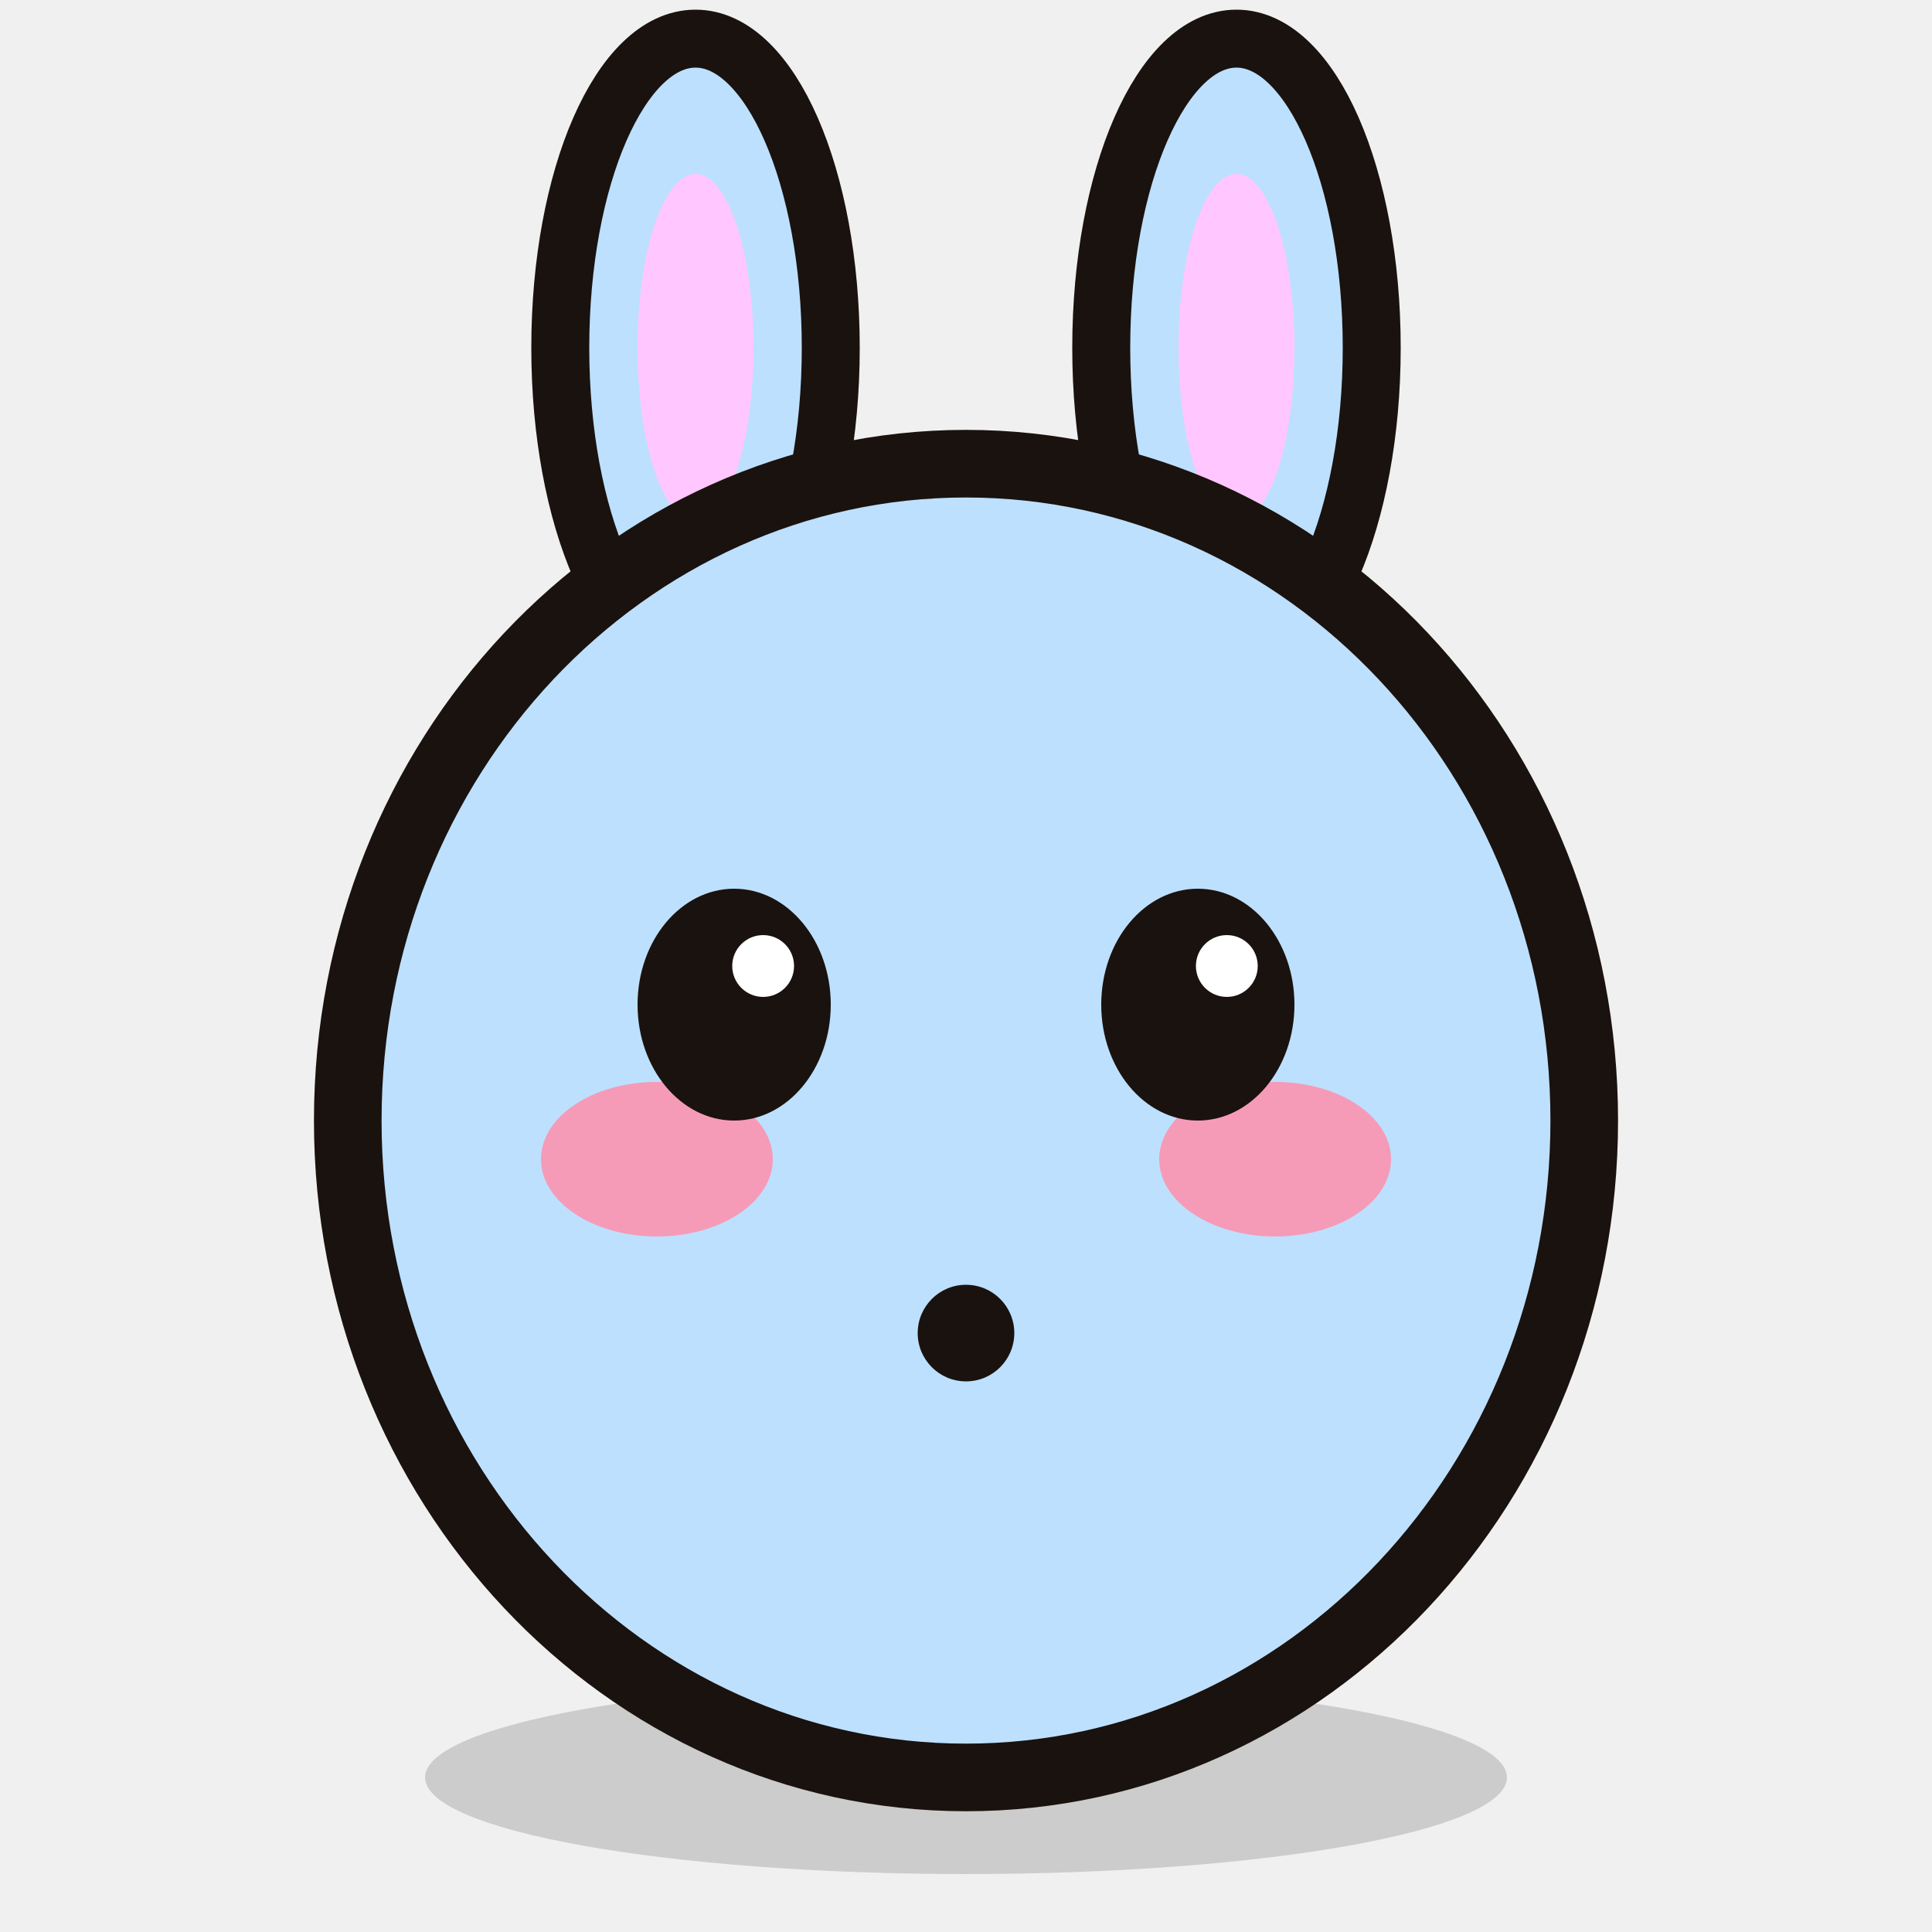
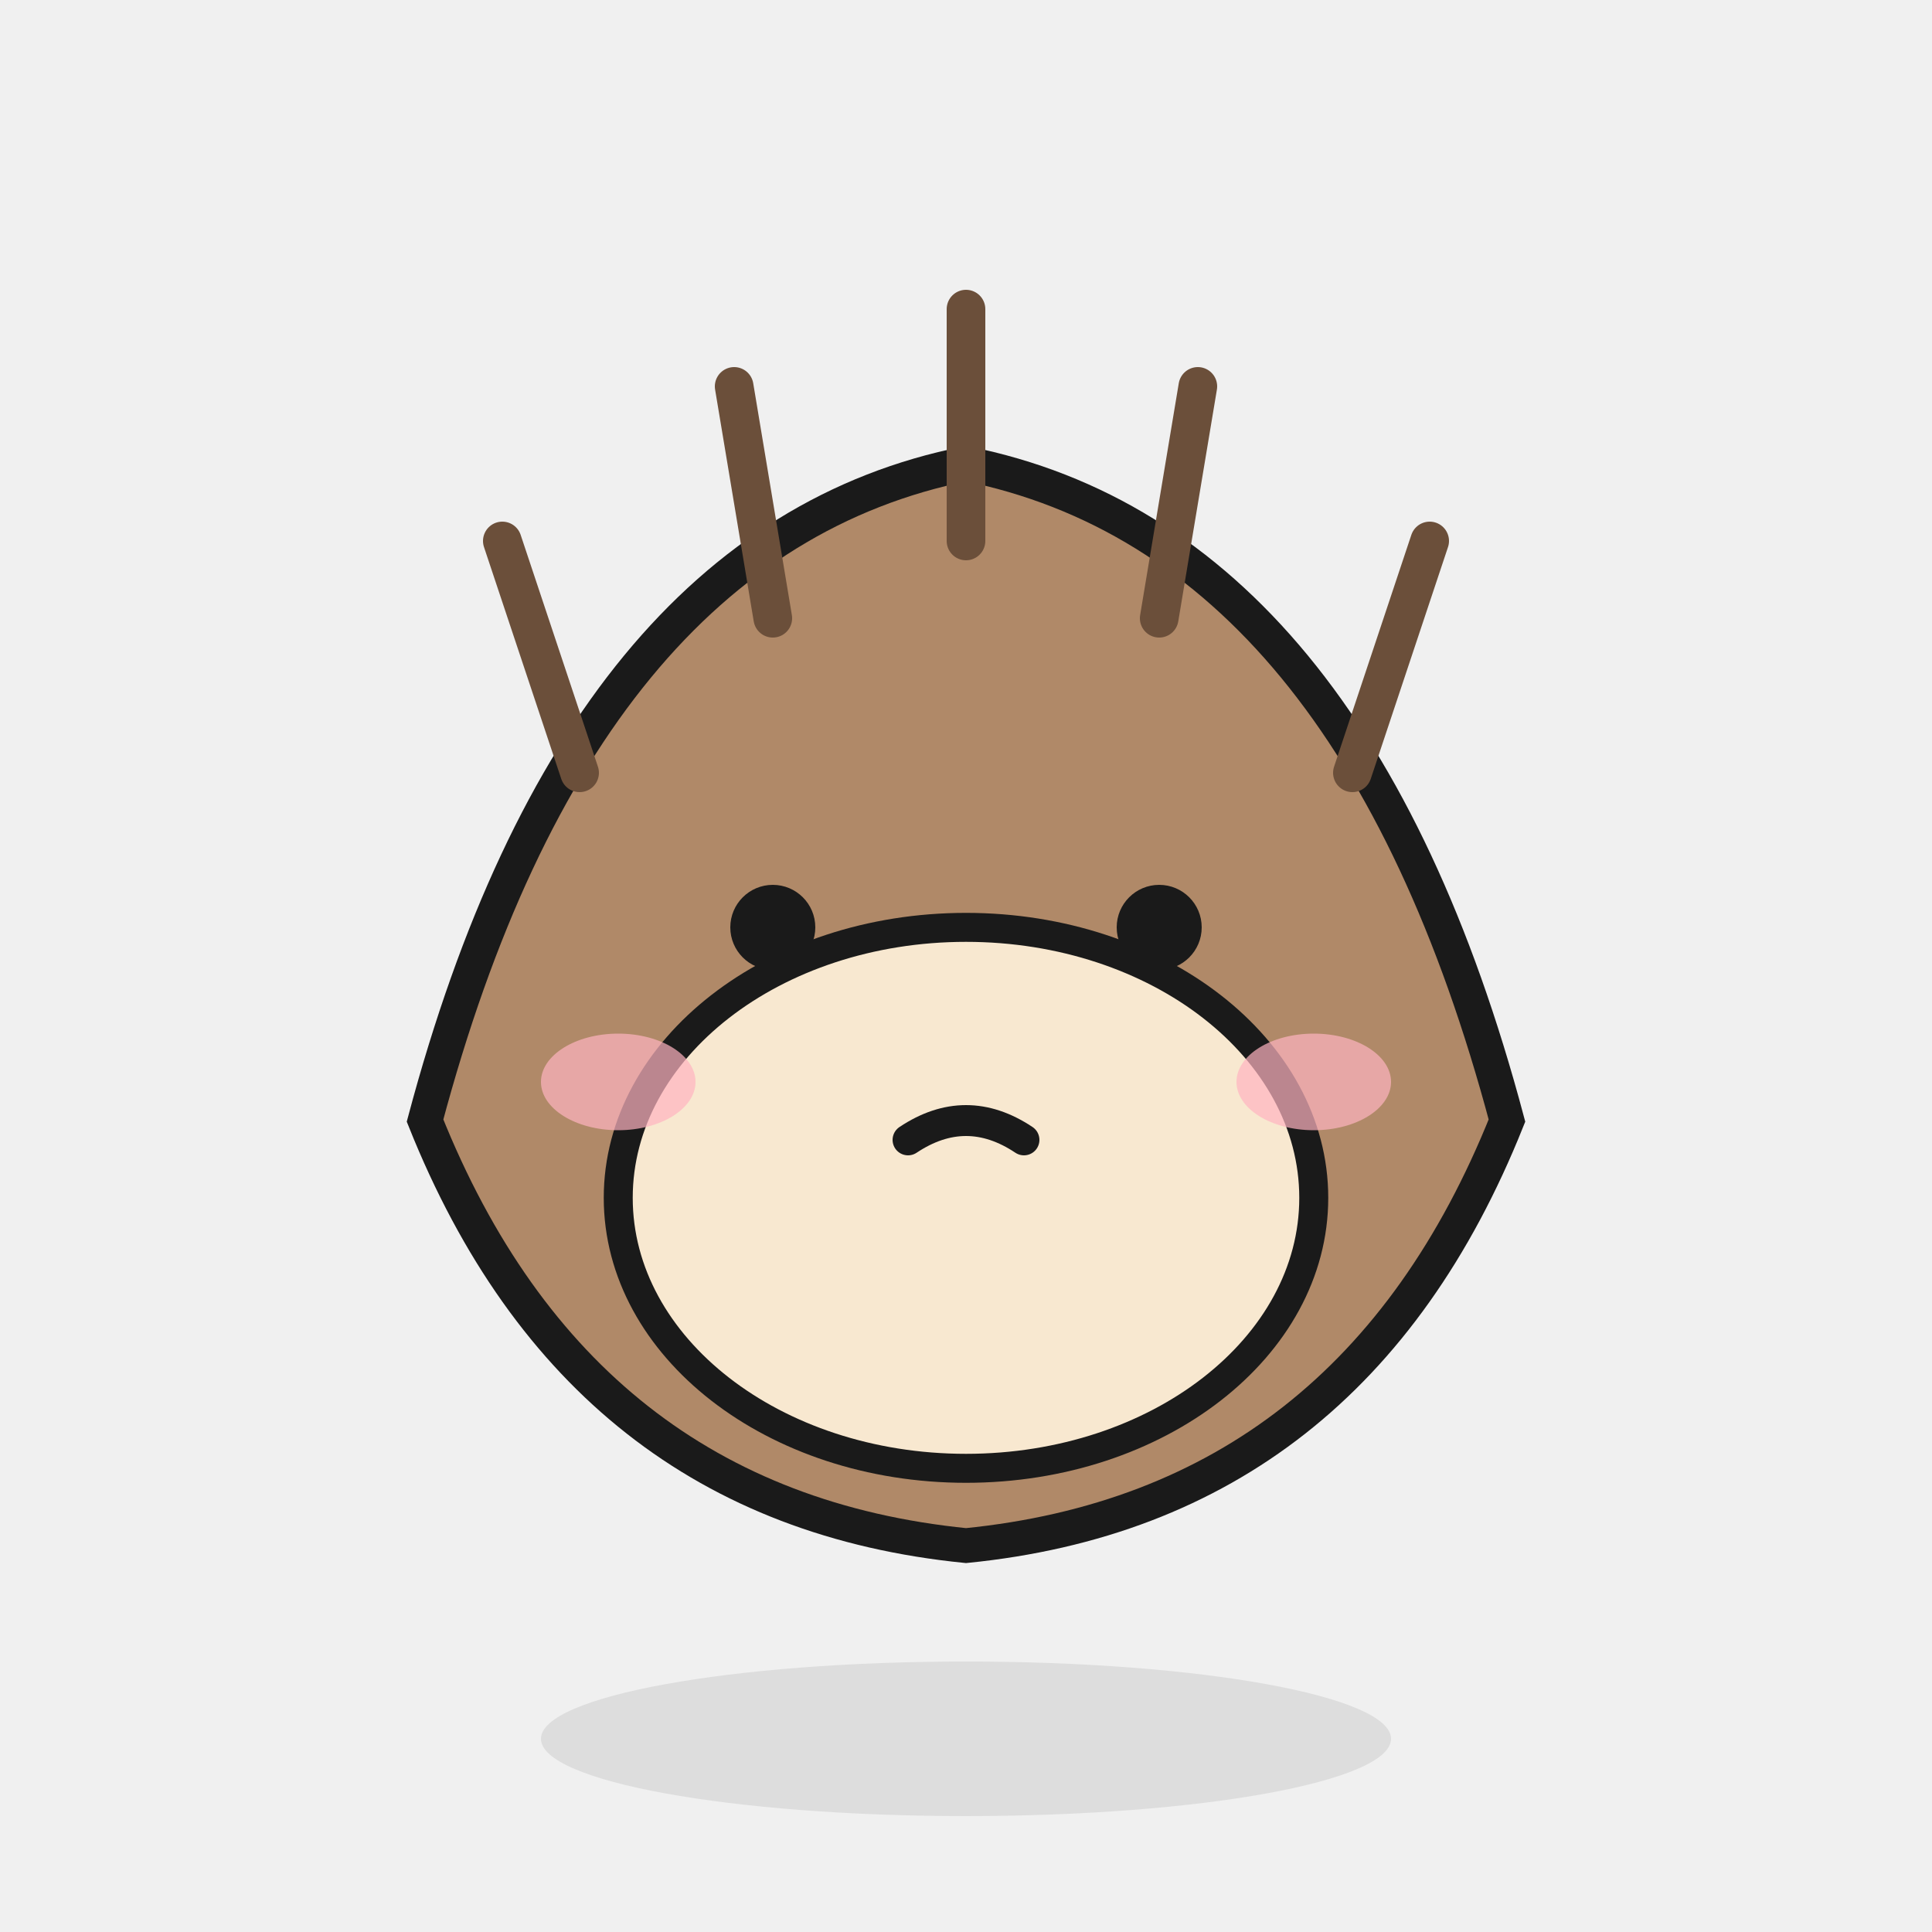
<svg xmlns="http://www.w3.org/2000/svg" viewBox="0 0 100 100" width="100" height="100">
-   <ellipse cx="50" cy="92" rx="28" ry="5" fill="#000" opacity="0.15" />
-   <ellipse cx="36" cy="18" rx="7" ry="16" fill="#BDE0FE" stroke="#1a120e" stroke-width="3" />
-   <ellipse cx="64" cy="18" rx="7" ry="16" fill="#BDE0FE" stroke="#1a120e" stroke-width="3" />
-   <ellipse cx="36" cy="18" rx="3" ry="9" fill="#FFC6FF" />
-   <ellipse cx="64" cy="18" rx="3" ry="9" fill="#FFC6FF" />
-   <ellipse cx="50" cy="58" rx="32" ry="34" fill="#BDE0FE" stroke="#1a120e" stroke-width="3.5" />
-   <ellipse cx="34" cy="60" rx="6" ry="4" fill="#FF8FAB" opacity="0.85" />
-   <ellipse cx="66" cy="60" rx="6" ry="4" fill="#FF8FAB" opacity="0.85" />
-   <ellipse cx="38" cy="52" rx="5" ry="6" fill="#1a120e" />
-   <ellipse cx="62" cy="52" rx="5" ry="6" fill="#1a120e" />
-   <circle cx="39.5" cy="50" r="1.6" fill="#fff" />
-   <circle cx="63.5" cy="50" r="1.6" fill="#fff" />
-   <circle cx="50" cy="69" r="2.5" fill="#1a120e" />
+   <ellipse cx="50" cy="90" rx="22" ry="4" fill="#000" opacity="0.08" />
+   <path d="M22 58 Q30 28 50 24 Q70 28 78 58 Q70 78 50 80 Q30 78 22 58 Z" fill="#B08968" stroke="#1a1a1a" stroke-width="1.8" />
+   <path d="M30 40 L26 28 M40 32 L38 20 M50 28 L50 16 M60 32 L62 20 M70 40 L74 28" stroke="#6B4F3A" stroke-width="2" stroke-linecap="round" />
+   <ellipse cx="50" cy="62" rx="18" ry="14" fill="#F8E8D0" stroke="#1a1a1a" stroke-width="1.5" />
+   <ellipse cx="32" cy="56" rx="4" ry="2.5" fill="#FFB4C0" opacity="0.7" />
+   <ellipse cx="68" cy="56" rx="4" ry="2.5" fill="#FFB4C0" opacity="0.7" />
+   <circle cx="40" cy="48" r="2.2" fill="#1a1a1a" />
+   <circle cx="60" cy="48" r="2.2" fill="#1a1a1a" />
+   <path d="M47 59 Q50 57 53 59" fill="none" stroke="#1a1a1a" stroke-width="1.6" stroke-linecap="round" />
</svg>
